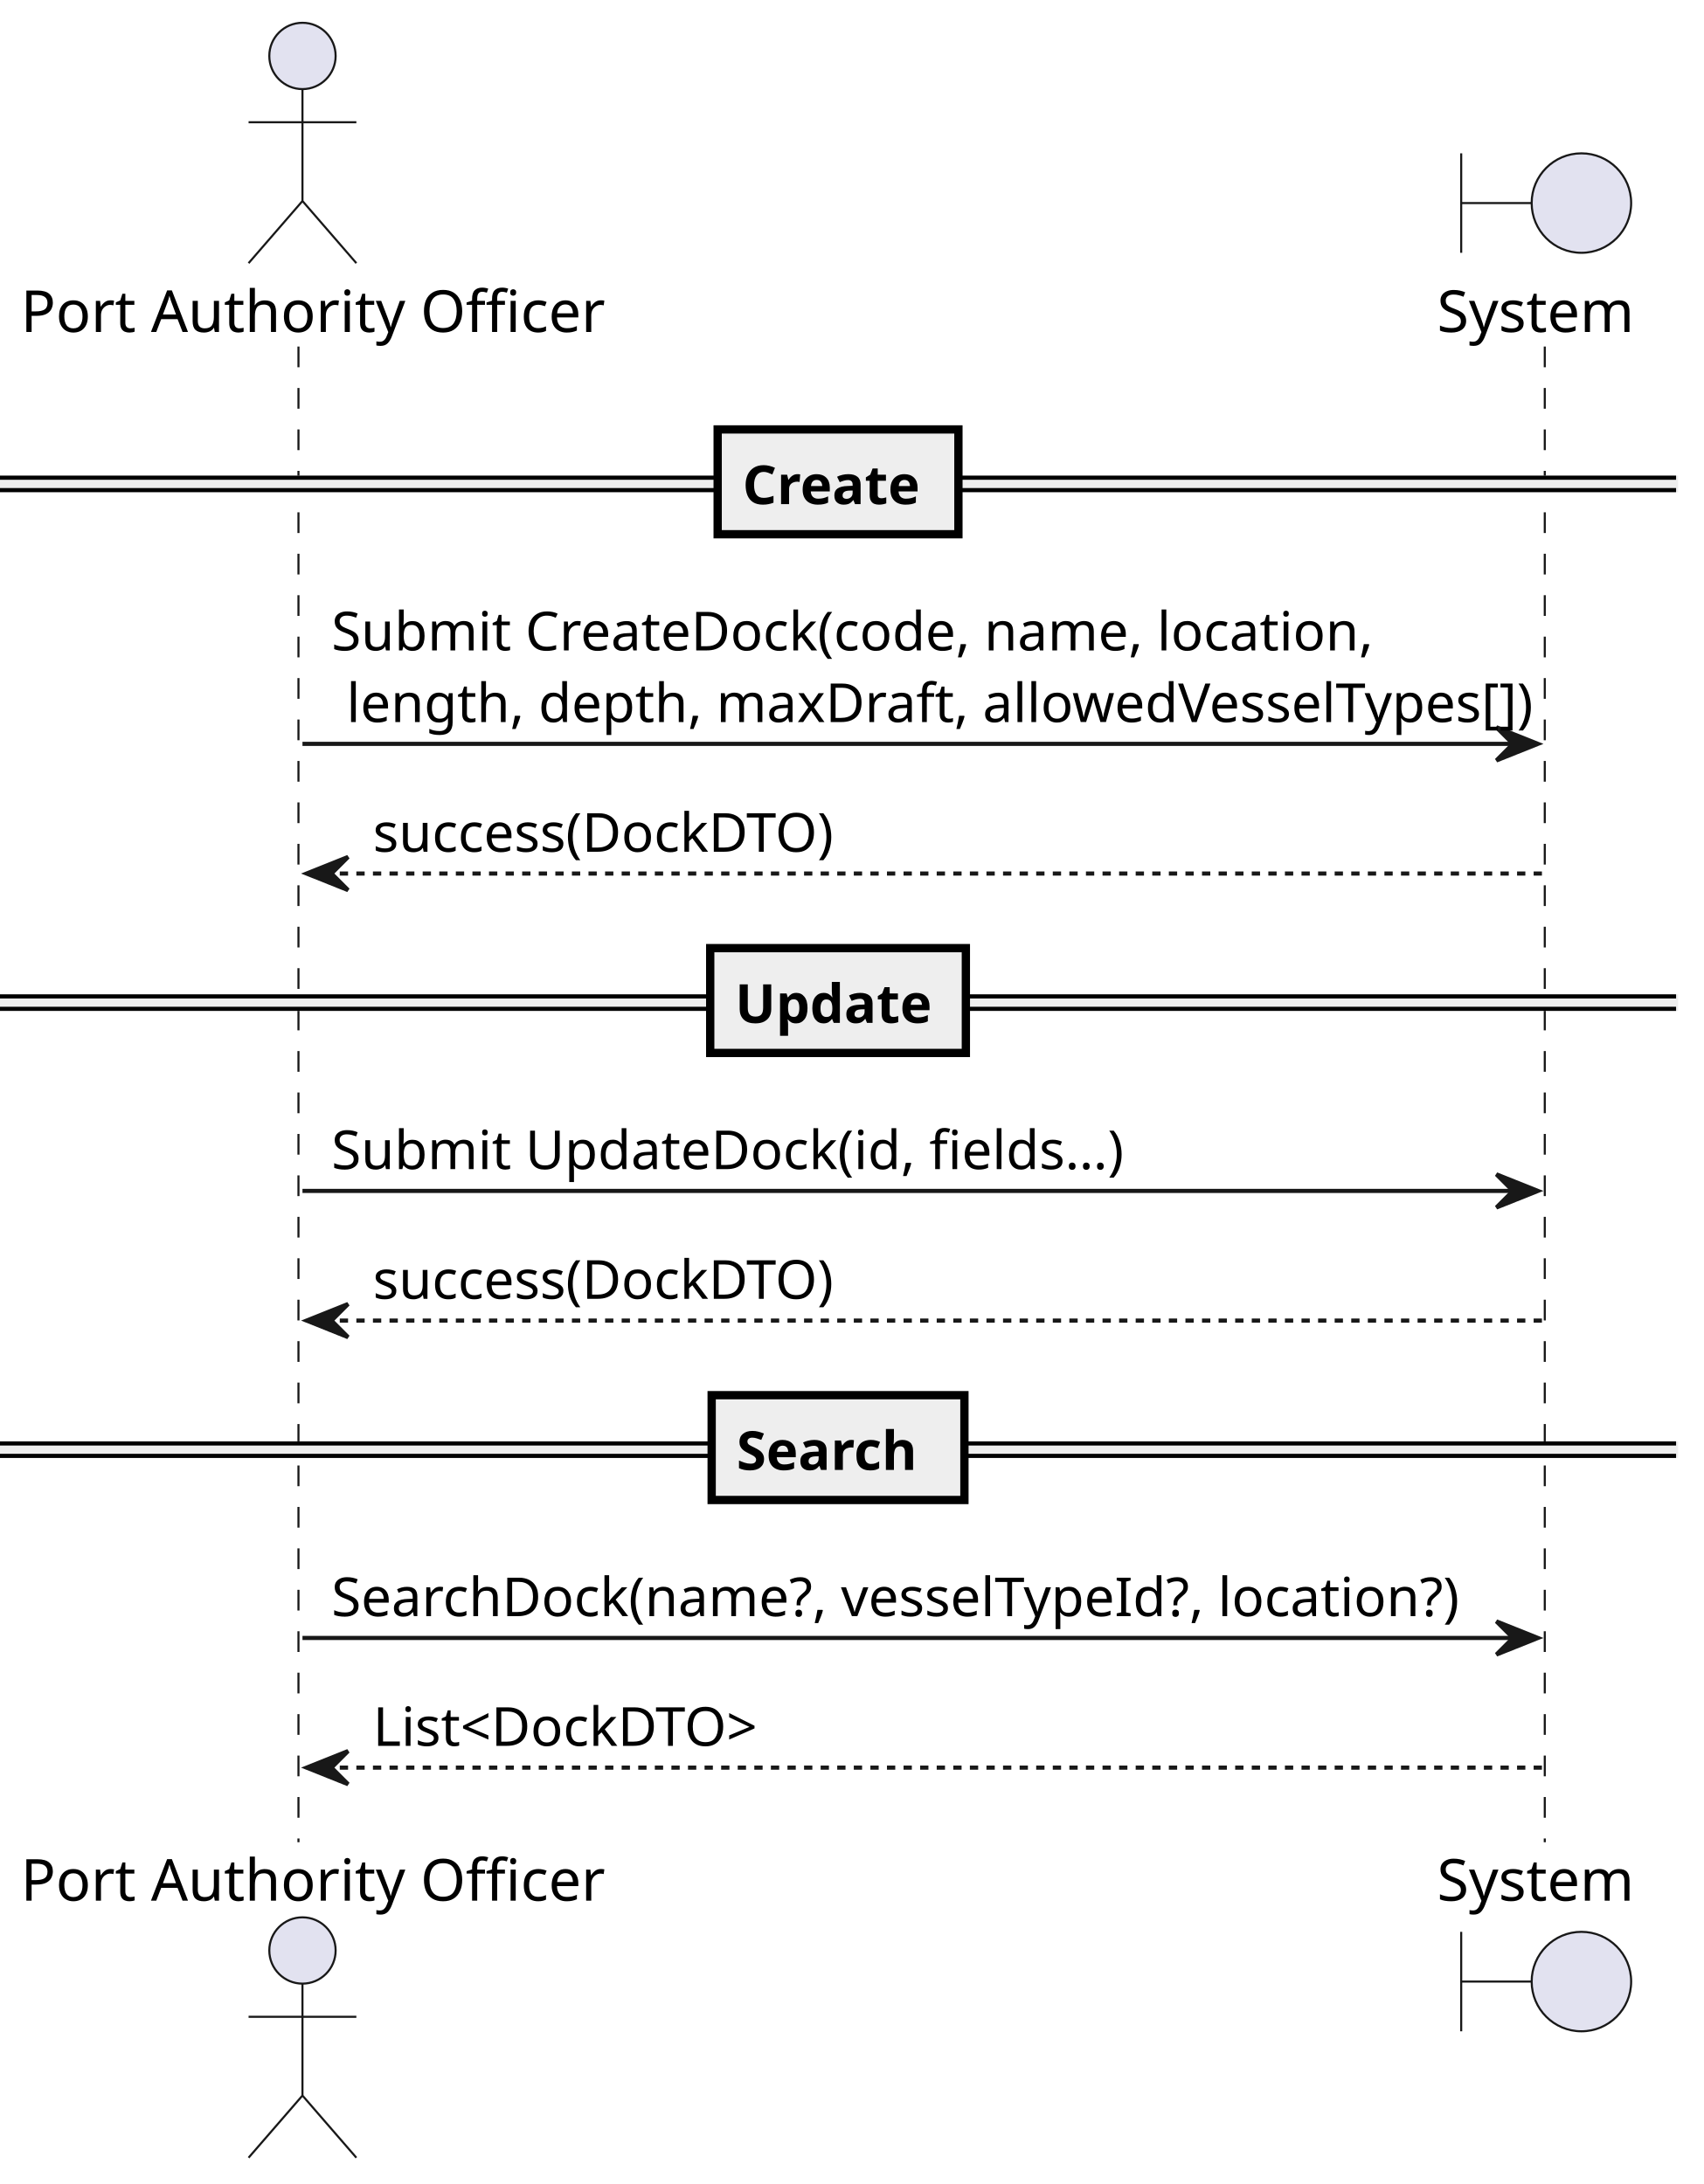
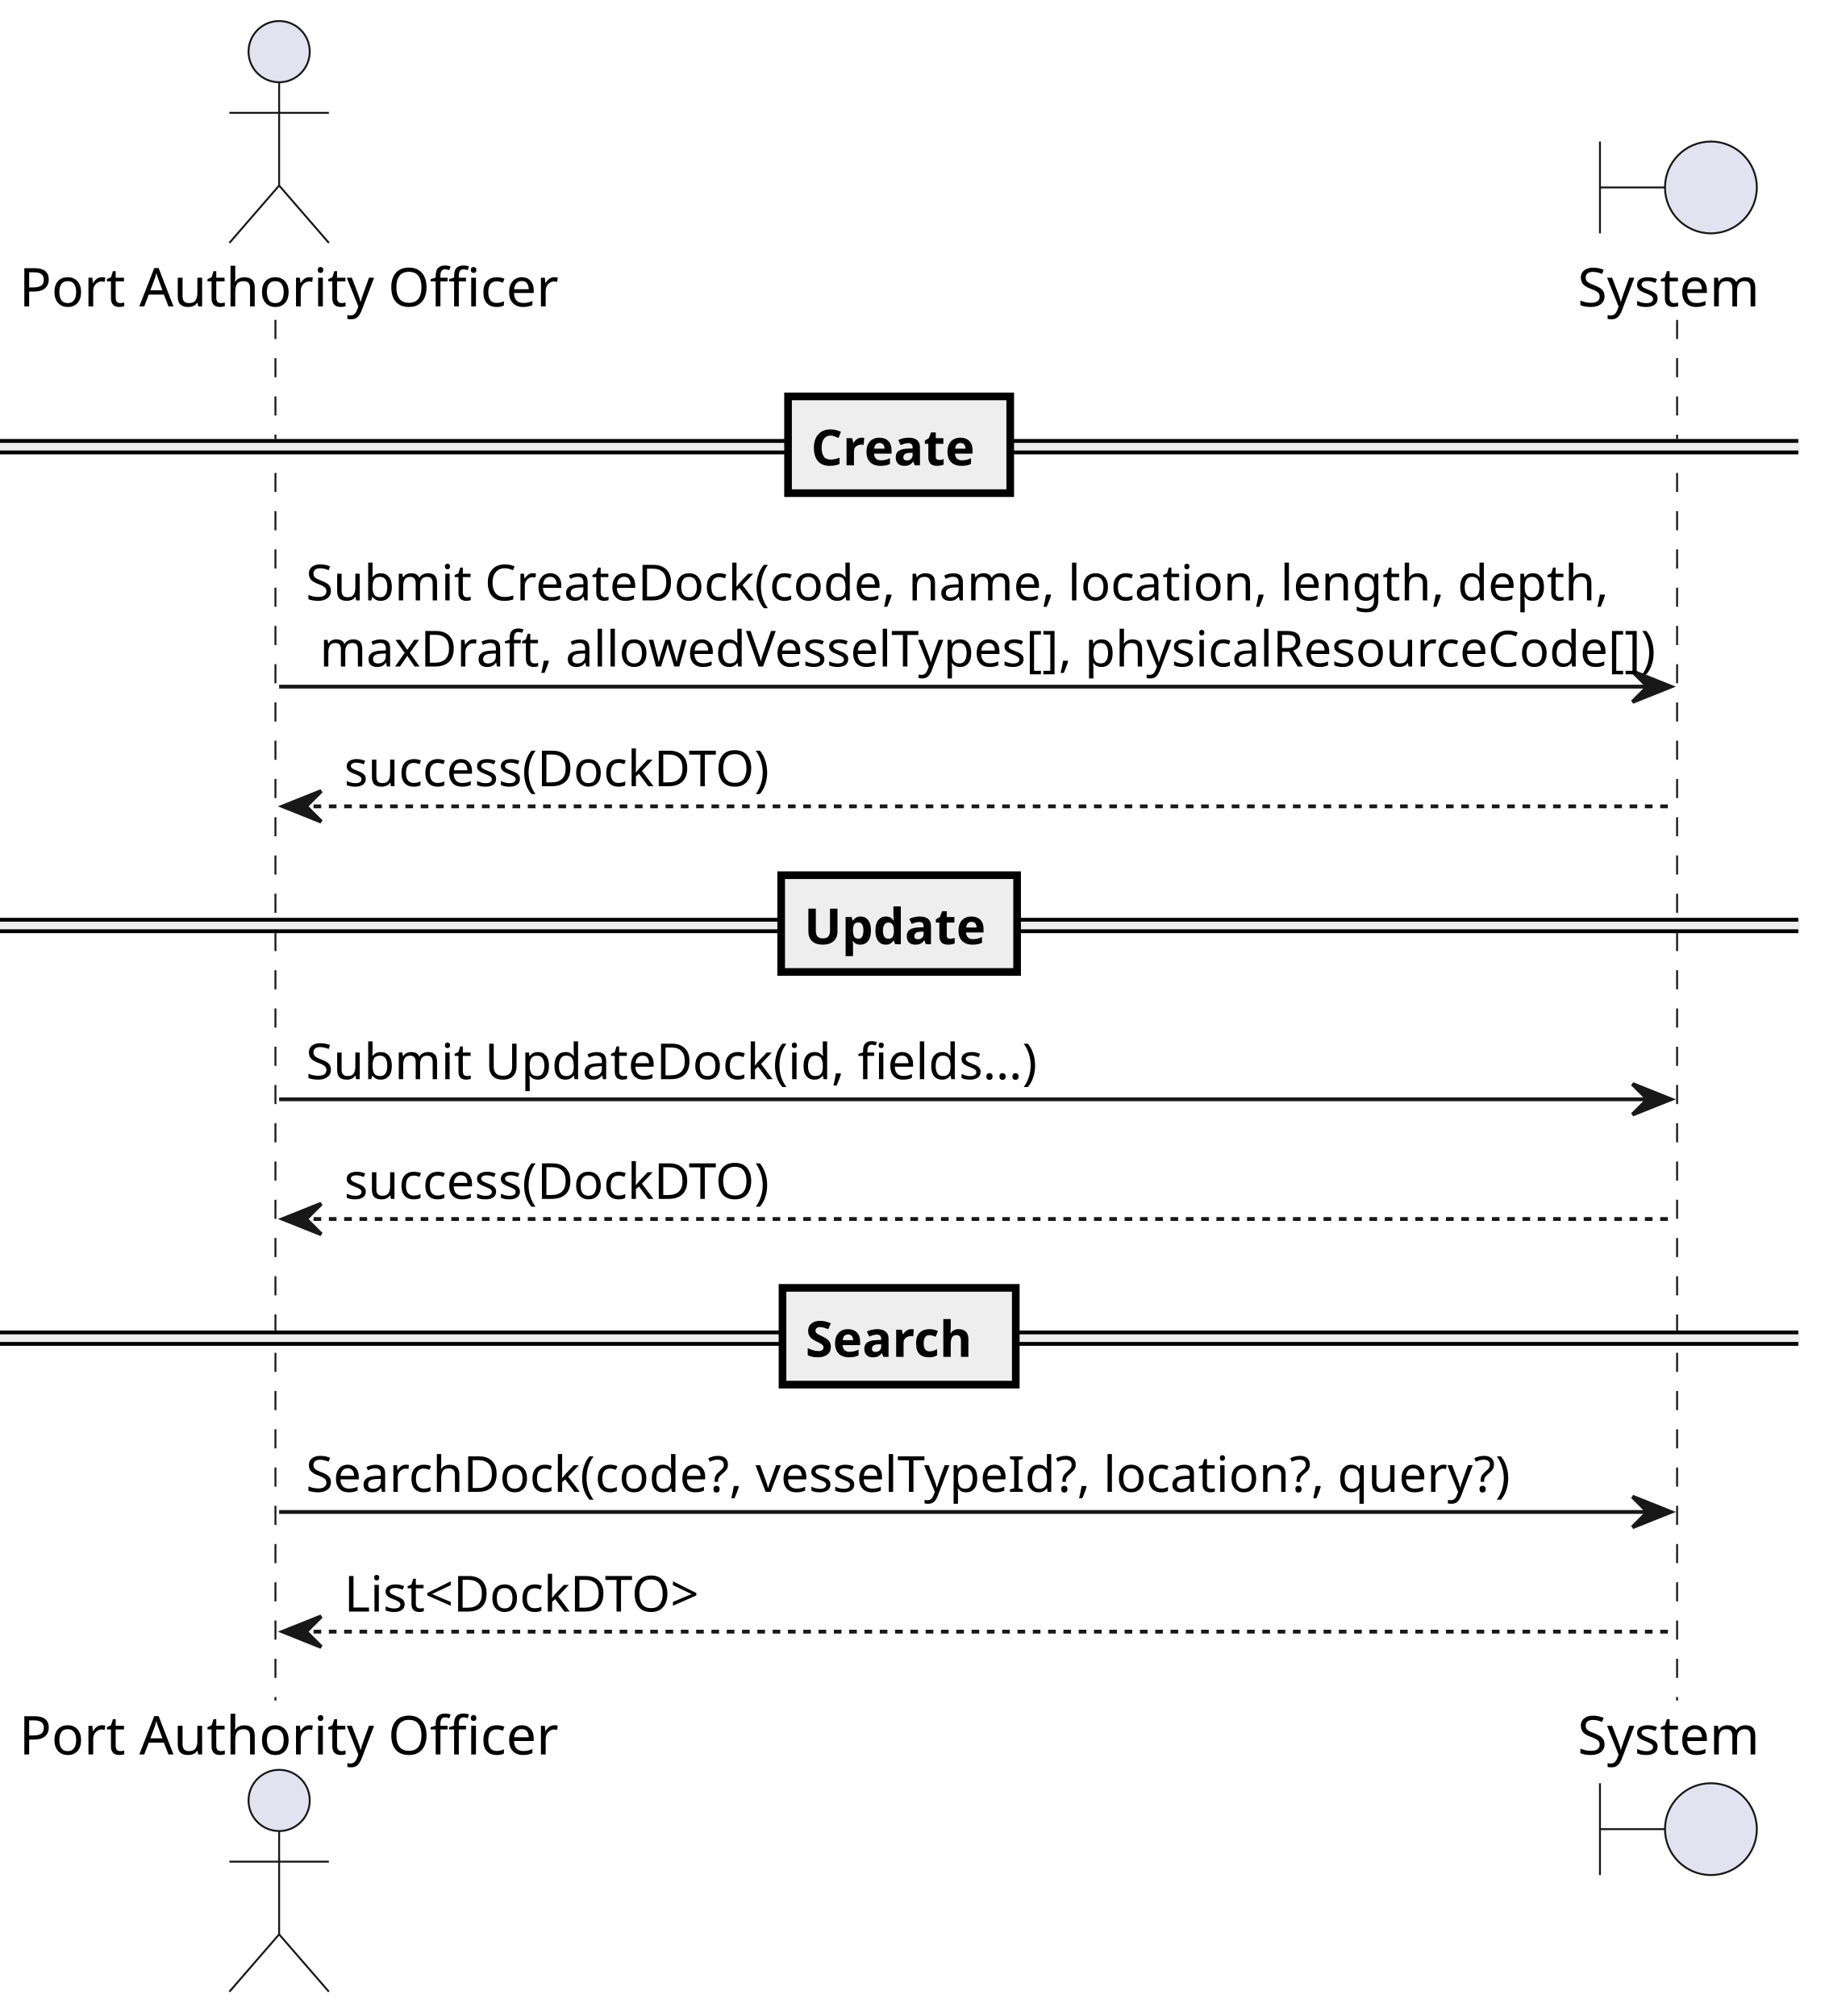
- <svg xmlns="http://www.w3.org/2000/svg" contentStyleType="text/css" data-diagram-type="SEQUENCE" height="527px" preserveAspectRatio="none" style="width:411px;height:527px;background:#FFFFFF;" version="1.1" viewBox="0 0 411 527" width="411px" zoomAndPan="magnify">
+ <svg xmlns="http://www.w3.org/2000/svg" contentStyleType="text/css" data-diagram-type="SEQUENCE" height="527px" preserveAspectRatio="none" style="width:477px;height:527px;background:#FFFFFF;" version="1.1" viewBox="0 0 477 527" width="477px" zoomAndPan="magnify">
  <defs />
  <g>
    <g>
      <rect fill="#000000" fill-opacity="0" height="360.91" width="8" x="68.965" y="83.621" />
      <line style="stroke:#181818;stroke-width:0.5;stroke-dasharray:5,5;" x1="72" x2="72" y1="83.621" y2="444.531" />
    </g>
    <g>
-       <rect fill="#000000" fill-opacity="0" height="360.91" width="8" x="368.987" y="83.621" />
-       <line style="stroke:#181818;stroke-width:0.5;stroke-dasharray:5,5;" x1="372.649" x2="372.649" y1="83.621" y2="444.531" />
+       <rect fill="#000000" fill-opacity="0" height="360.91" width="8" x="434.717" y="83.621" />
+       <line style="stroke:#181818;stroke-width:0.5;stroke-dasharray:5,5;" x1="438.379" x2="438.379" y1="83.621" y2="444.531" />
    </g>
    <g class="participant participant-head" data-participant="Officer">
      <text fill="#000000" font-family="sans-serif" font-size="14" lengthAdjust="spacing" textLength="129.931" x="5" y="80.107">Port Authority Officer</text>
      <ellipse cx="72.965" cy="13.5" fill="#E2E2F0" rx="8" ry="8" style="stroke:#181818;stroke-width:0.5;" />
      <path d="M72.965,21.5 L72.965,48.5 M59.965,29.5 L85.965,29.5 M72.965,48.5 L59.965,63.5 M72.965,48.5 L85.965,63.5" fill="none" style="stroke:#181818;stroke-width:0.5;" />
    </g>
    <g class="participant participant-tail" data-participant="Officer">
      <text fill="#000000" font-family="sans-serif" font-size="14" lengthAdjust="spacing" textLength="129.931" x="5" y="458.639">Port Authority Officer</text>
      <ellipse cx="72.965" cy="470.652" fill="#E2E2F0" rx="8" ry="8" style="stroke:#181818;stroke-width:0.5;" />
      <path d="M72.965,478.652 L72.965,505.652 M59.965,486.652 L85.965,486.652 M72.965,505.652 L59.965,520.652 M72.965,505.652 L85.965,520.652" fill="none" style="stroke:#181818;stroke-width:0.5;" />
    </g>
    <g class="participant participant-head" data-participant="System">
-       <text fill="#000000" font-family="sans-serif" font-size="14" lengthAdjust="spacing" textLength="46.676" x="346.649" y="80.107">System</text>
-       <path d="M352.487,37 L352.487,61 M352.487,49 L369.487,49" fill="none" style="stroke:#181818;stroke-width:0.5;" />
-       <ellipse cx="381.487" cy="49" fill="#E2E2F0" rx="12" ry="12" style="stroke:#181818;stroke-width:0.5;" />
+       <text fill="#000000" font-family="sans-serif" font-size="14" lengthAdjust="spacing" textLength="46.676" x="412.379" y="80.107">System</text>
+       <path d="M418.217,37 L418.217,61 M418.217,49 L435.217,49" fill="none" style="stroke:#181818;stroke-width:0.5;" />
+       <ellipse cx="447.217" cy="49" fill="#E2E2F0" rx="12" ry="12" style="stroke:#181818;stroke-width:0.5;" />
    </g>
    <g class="participant participant-tail" data-participant="System">
-       <text fill="#000000" font-family="sans-serif" font-size="14" lengthAdjust="spacing" textLength="46.676" x="346.649" y="458.639">System</text>
-       <path d="M352.487,466.152 L352.487,490.152 M352.487,478.152 L369.487,478.152" fill="none" style="stroke:#181818;stroke-width:0.5;" />
-       <ellipse cx="381.487" cy="478.152" fill="#E2E2F0" rx="12" ry="12" style="stroke:#181818;stroke-width:0.5;" />
+       <text fill="#000000" font-family="sans-serif" font-size="14" lengthAdjust="spacing" textLength="46.676" x="412.379" y="458.639">System</text>
+       <path d="M418.217,466.152 L418.217,490.152 M418.217,478.152 L435.217,478.152" fill="none" style="stroke:#181818;stroke-width:0.5;" />
+       <ellipse cx="447.217" cy="478.152" fill="#E2E2F0" rx="12" ry="12" style="stroke:#181818;stroke-width:0.5;" />
    </g>
-     <rect fill="#EEEEEE" height="3" style="stroke:#EEEEEE;stroke-width:1;" width="404.325" x="0" y="115.267" />
-     <line style="stroke:#000000;stroke-width:1;" x1="0" x2="404.325" y1="115.267" y2="115.267" />
-     <line style="stroke:#000000;stroke-width:1;" x1="0" x2="404.325" y1="118.267" y2="118.267" />
-     <rect fill="#EEEEEE" height="25.291" style="stroke:#000000;stroke-width:2;" width="58.078" x="173.123" y="103.621" />
-     <text fill="#000000" font-family="sans-serif" font-size="13" font-weight="bold" lengthAdjust="spacing" textLength="40.466" x="179.123" y="121.649">Create</text>
+     <rect fill="#EEEEEE" height="3" style="stroke:#EEEEEE;stroke-width:1;" width="470.055" x="0" y="115.267" />
+     <line style="stroke:#000000;stroke-width:1;" x1="0" x2="470.055" y1="115.267" y2="115.267" />
+     <line style="stroke:#000000;stroke-width:1;" x1="0" x2="470.055" y1="118.267" y2="118.267" />
+     <rect fill="#EEEEEE" height="25.291" style="stroke:#000000;stroke-width:2;" width="58.078" x="205.988" y="103.621" />
+     <text fill="#000000" font-family="sans-serif" font-size="13" font-weight="bold" lengthAdjust="spacing" textLength="40.466" x="211.988" y="121.649">Create</text>
    <g class="message" data-participant-1="Officer" data-participant-2="System">
-       <polygon fill="#181818" points="360.987,175.494,370.987,179.494,360.987,183.494,364.987,179.494" style="stroke:#181818;stroke-width:1;" />
-       <line style="stroke:#181818;stroke-width:1;" x1="72.965" x2="366.987" y1="179.494" y2="179.494" />
-       <text fill="#000000" font-family="sans-serif" font-size="13" lengthAdjust="spacing" textLength="240.614" x="79.965" y="156.94">Submit CreateDock(code, name, location,</text>
-       <text fill="#000000" font-family="sans-serif" font-size="13" lengthAdjust="spacing" textLength="272.41" x="83.577" y="174.231">length, depth, maxDraft, allowedVesselTypes[])</text>
+       <polygon fill="#181818" points="426.717,175.494,436.717,179.494,426.717,183.494,430.717,179.494" style="stroke:#181818;stroke-width:1;" />
+       <line style="stroke:#181818;stroke-width:1;" x1="72.965" x2="432.717" y1="179.494" y2="179.494" />
+       <text fill="#000000" font-family="sans-serif" font-size="13" lengthAdjust="spacing" textLength="323.013" x="79.965" y="156.94">Submit CreateDock(code, name, location, length, depth,</text>
+       <text fill="#000000" font-family="sans-serif" font-size="13" lengthAdjust="spacing" textLength="338.14" x="83.577" y="174.231">maxDraft, allowedVesselTypes[], physicalResourceCode[])</text>
    </g>
    <g class="message" data-participant-1="System" data-participant-2="Officer">
      <polygon fill="#181818" points="83.965,206.785,73.965,210.785,83.965,214.785,79.965,210.785" style="stroke:#181818;stroke-width:1;" />
-       <line style="stroke:#181818;stroke-width:1;stroke-dasharray:2,2;" x1="77.965" x2="371.987" y1="210.785" y2="210.785" />
+       <line style="stroke:#181818;stroke-width:1;stroke-dasharray:2,2;" x1="77.965" x2="437.717" y1="210.785" y2="210.785" />
      <text fill="#000000" font-family="sans-serif" font-size="13" lengthAdjust="spacing" textLength="112.677" x="89.965" y="205.523">success(DockDTO)</text>
    </g>
-     <rect fill="#EEEEEE" height="3" style="stroke:#EEEEEE;stroke-width:1;" width="404.325" x="0" y="240.431" />
-     <line style="stroke:#000000;stroke-width:1;" x1="0" x2="404.325" y1="240.431" y2="240.431" />
-     <line style="stroke:#000000;stroke-width:1;" x1="0" x2="404.325" y1="243.431" y2="243.431" />
-     <rect fill="#EEEEEE" height="25.291" style="stroke:#000000;stroke-width:2;" width="61.671" x="171.327" y="228.785" />
-     <text fill="#000000" font-family="sans-serif" font-size="13" font-weight="bold" lengthAdjust="spacing" textLength="44.059" x="177.327" y="246.814">Update</text>
+     <rect fill="#EEEEEE" height="3" style="stroke:#EEEEEE;stroke-width:1;" width="470.055" x="0" y="240.431" />
+     <line style="stroke:#000000;stroke-width:1;" x1="0" x2="470.055" y1="240.431" y2="240.431" />
+     <line style="stroke:#000000;stroke-width:1;" x1="0" x2="470.055" y1="243.431" y2="243.431" />
+     <rect fill="#EEEEEE" height="25.291" style="stroke:#000000;stroke-width:2;" width="61.671" x="204.192" y="228.785" />
+     <text fill="#000000" font-family="sans-serif" font-size="13" font-weight="bold" lengthAdjust="spacing" textLength="44.059" x="210.192" y="246.814">Update</text>
    <g class="message" data-participant-1="Officer" data-participant-2="System">
-       <polygon fill="#181818" points="360.987,283.367,370.987,287.367,360.987,291.367,364.987,287.367" style="stroke:#181818;stroke-width:1;" />
-       <line style="stroke:#181818;stroke-width:1;" x1="72.965" x2="366.987" y1="287.367" y2="287.367" />
+       <polygon fill="#181818" points="426.717,283.367,436.717,287.367,426.717,291.367,430.717,287.367" style="stroke:#181818;stroke-width:1;" />
+       <line style="stroke:#181818;stroke-width:1;" x1="72.965" x2="432.717" y1="287.367" y2="287.367" />
      <text fill="#000000" font-family="sans-serif" font-size="13" lengthAdjust="spacing" textLength="181.486" x="79.965" y="282.104">Submit UpdateDock(id, fields…)</text>
    </g>
    <g class="message" data-participant-1="System" data-participant-2="Officer">
      <polygon fill="#181818" points="83.965,314.658,73.965,318.658,83.965,322.658,79.965,318.658" style="stroke:#181818;stroke-width:1;" />
-       <line style="stroke:#181818;stroke-width:1;stroke-dasharray:2,2;" x1="77.965" x2="371.987" y1="318.658" y2="318.658" />
+       <line style="stroke:#181818;stroke-width:1;stroke-dasharray:2,2;" x1="77.965" x2="437.717" y1="318.658" y2="318.658" />
      <text fill="#000000" font-family="sans-serif" font-size="13" lengthAdjust="spacing" textLength="112.677" x="89.965" y="313.396">success(DockDTO)</text>
    </g>
-     <rect fill="#EEEEEE" height="3" style="stroke:#EEEEEE;stroke-width:1;" width="404.325" x="0" y="348.304" />
-     <line style="stroke:#000000;stroke-width:1;" x1="0" x2="404.325" y1="348.304" y2="348.304" />
-     <line style="stroke:#000000;stroke-width:1;" x1="0" x2="404.325" y1="351.304" y2="351.304" />
-     <rect fill="#EEEEEE" height="25.291" style="stroke:#000000;stroke-width:2;" width="60.973" x="171.676" y="336.658" />
-     <text fill="#000000" font-family="sans-serif" font-size="13" font-weight="bold" lengthAdjust="spacing" textLength="43.361" x="177.676" y="354.687">Search</text>
+     <rect fill="#EEEEEE" height="3" style="stroke:#EEEEEE;stroke-width:1;" width="470.055" x="0" y="348.304" />
+     <line style="stroke:#000000;stroke-width:1;" x1="0" x2="470.055" y1="348.304" y2="348.304" />
+     <line style="stroke:#000000;stroke-width:1;" x1="0" x2="470.055" y1="351.304" y2="351.304" />
+     <rect fill="#EEEEEE" height="25.291" style="stroke:#000000;stroke-width:2;" width="60.973" x="204.541" y="336.658" />
+     <text fill="#000000" font-family="sans-serif" font-size="13" font-weight="bold" lengthAdjust="spacing" textLength="43.361" x="210.541" y="354.687">Search</text>
    <g class="message" data-participant-1="Officer" data-participant-2="System">
-       <polygon fill="#181818" points="360.987,391.24,370.987,395.24,360.987,399.24,364.987,395.24" style="stroke:#181818;stroke-width:1;" />
-       <line style="stroke:#181818;stroke-width:1;" x1="72.965" x2="366.987" y1="395.24" y2="395.24" />
-       <text fill="#000000" font-family="sans-serif" font-size="13" lengthAdjust="spacing" textLength="269.522" x="79.965" y="389.978">SearchDock(name?, vesselTypeId?, location?)</text>
+       <polygon fill="#181818" points="426.717,391.24,436.717,395.24,426.717,399.24,430.717,395.24" style="stroke:#181818;stroke-width:1;" />
+       <line style="stroke:#181818;stroke-width:1;" x1="72.965" x2="432.717" y1="395.24" y2="395.24" />
+       <text fill="#000000" font-family="sans-serif" font-size="13" lengthAdjust="spacing" textLength="312.165" x="79.965" y="389.978">SearchDock(code?, vesselTypeId?, location?, query?)</text>
    </g>
    <g class="message" data-participant-1="System" data-participant-2="Officer">
      <polygon fill="#181818" points="83.965,422.531,73.965,426.531,83.965,430.531,79.965,426.531" style="stroke:#181818;stroke-width:1;" />
-       <line style="stroke:#181818;stroke-width:1;stroke-dasharray:2,2;" x1="77.965" x2="371.987" y1="426.531" y2="426.531" />
+       <line style="stroke:#181818;stroke-width:1;stroke-dasharray:2,2;" x1="77.965" x2="437.717" y1="426.531" y2="426.531" />
      <text fill="#000000" font-family="sans-serif" font-size="13" lengthAdjust="spacing" textLength="92.473" x="89.965" y="421.269">List&lt;DockDTO&gt;</text>
    </g>
  </g>
</svg>
